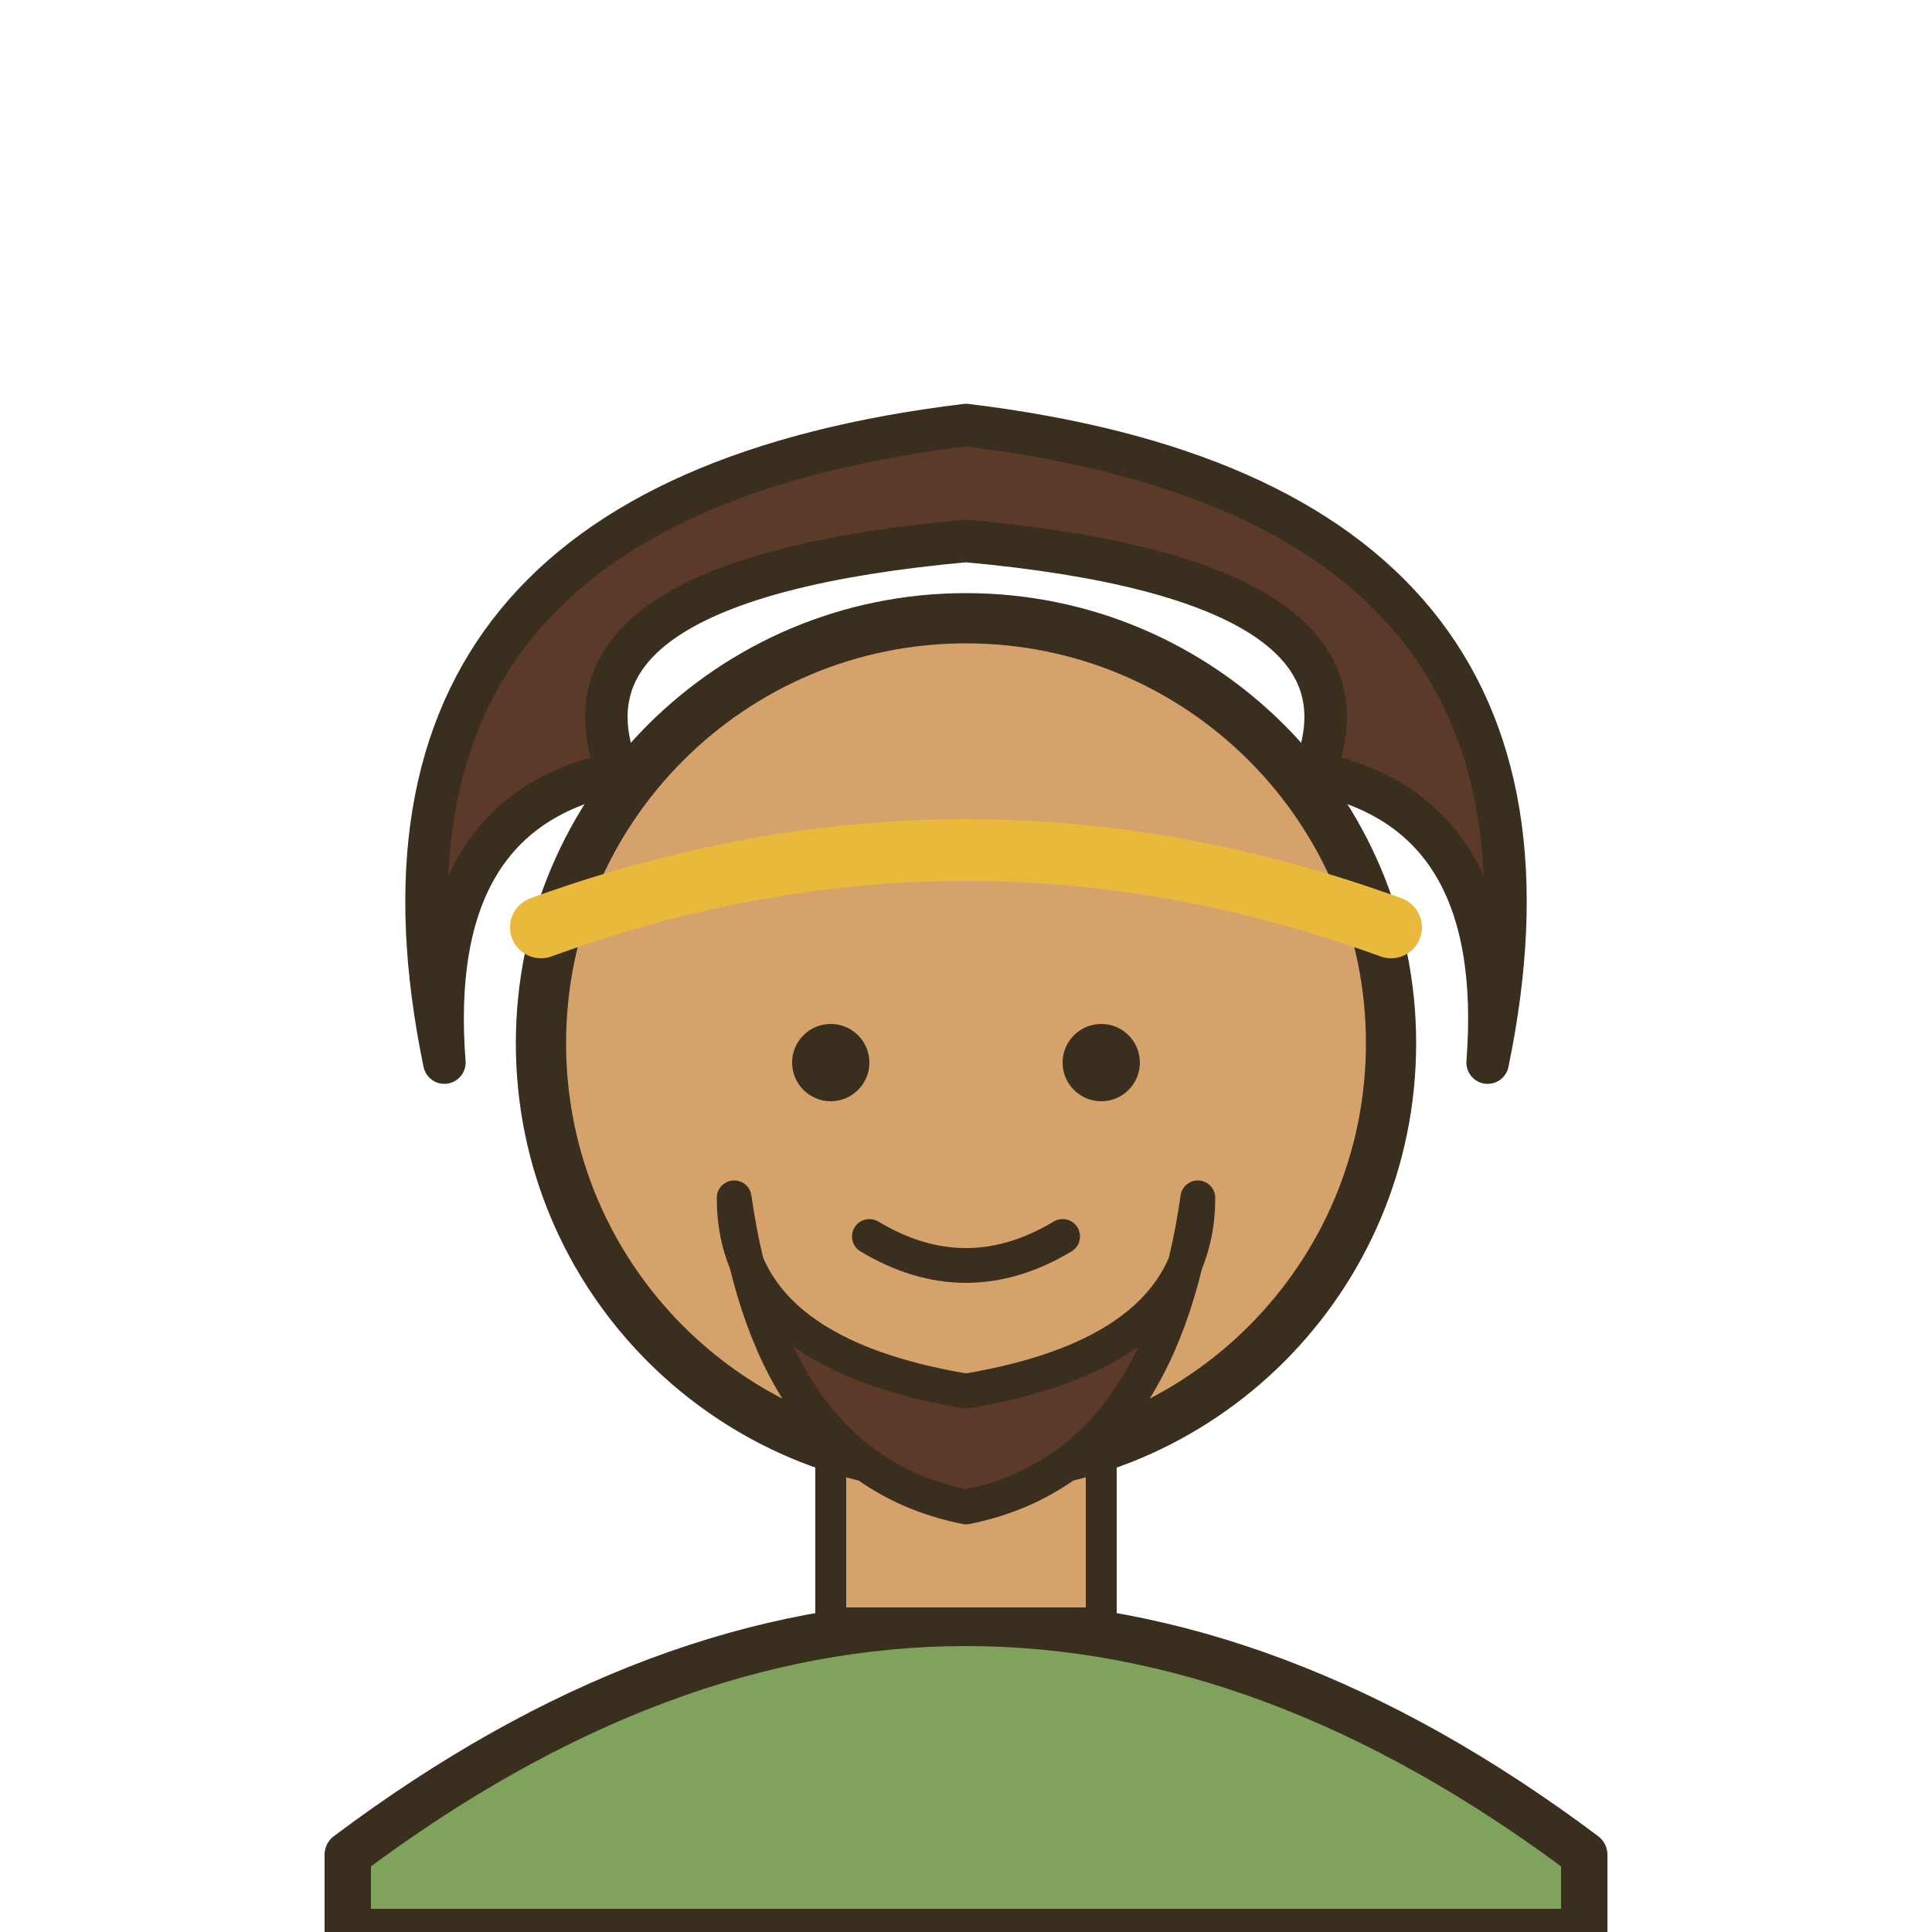
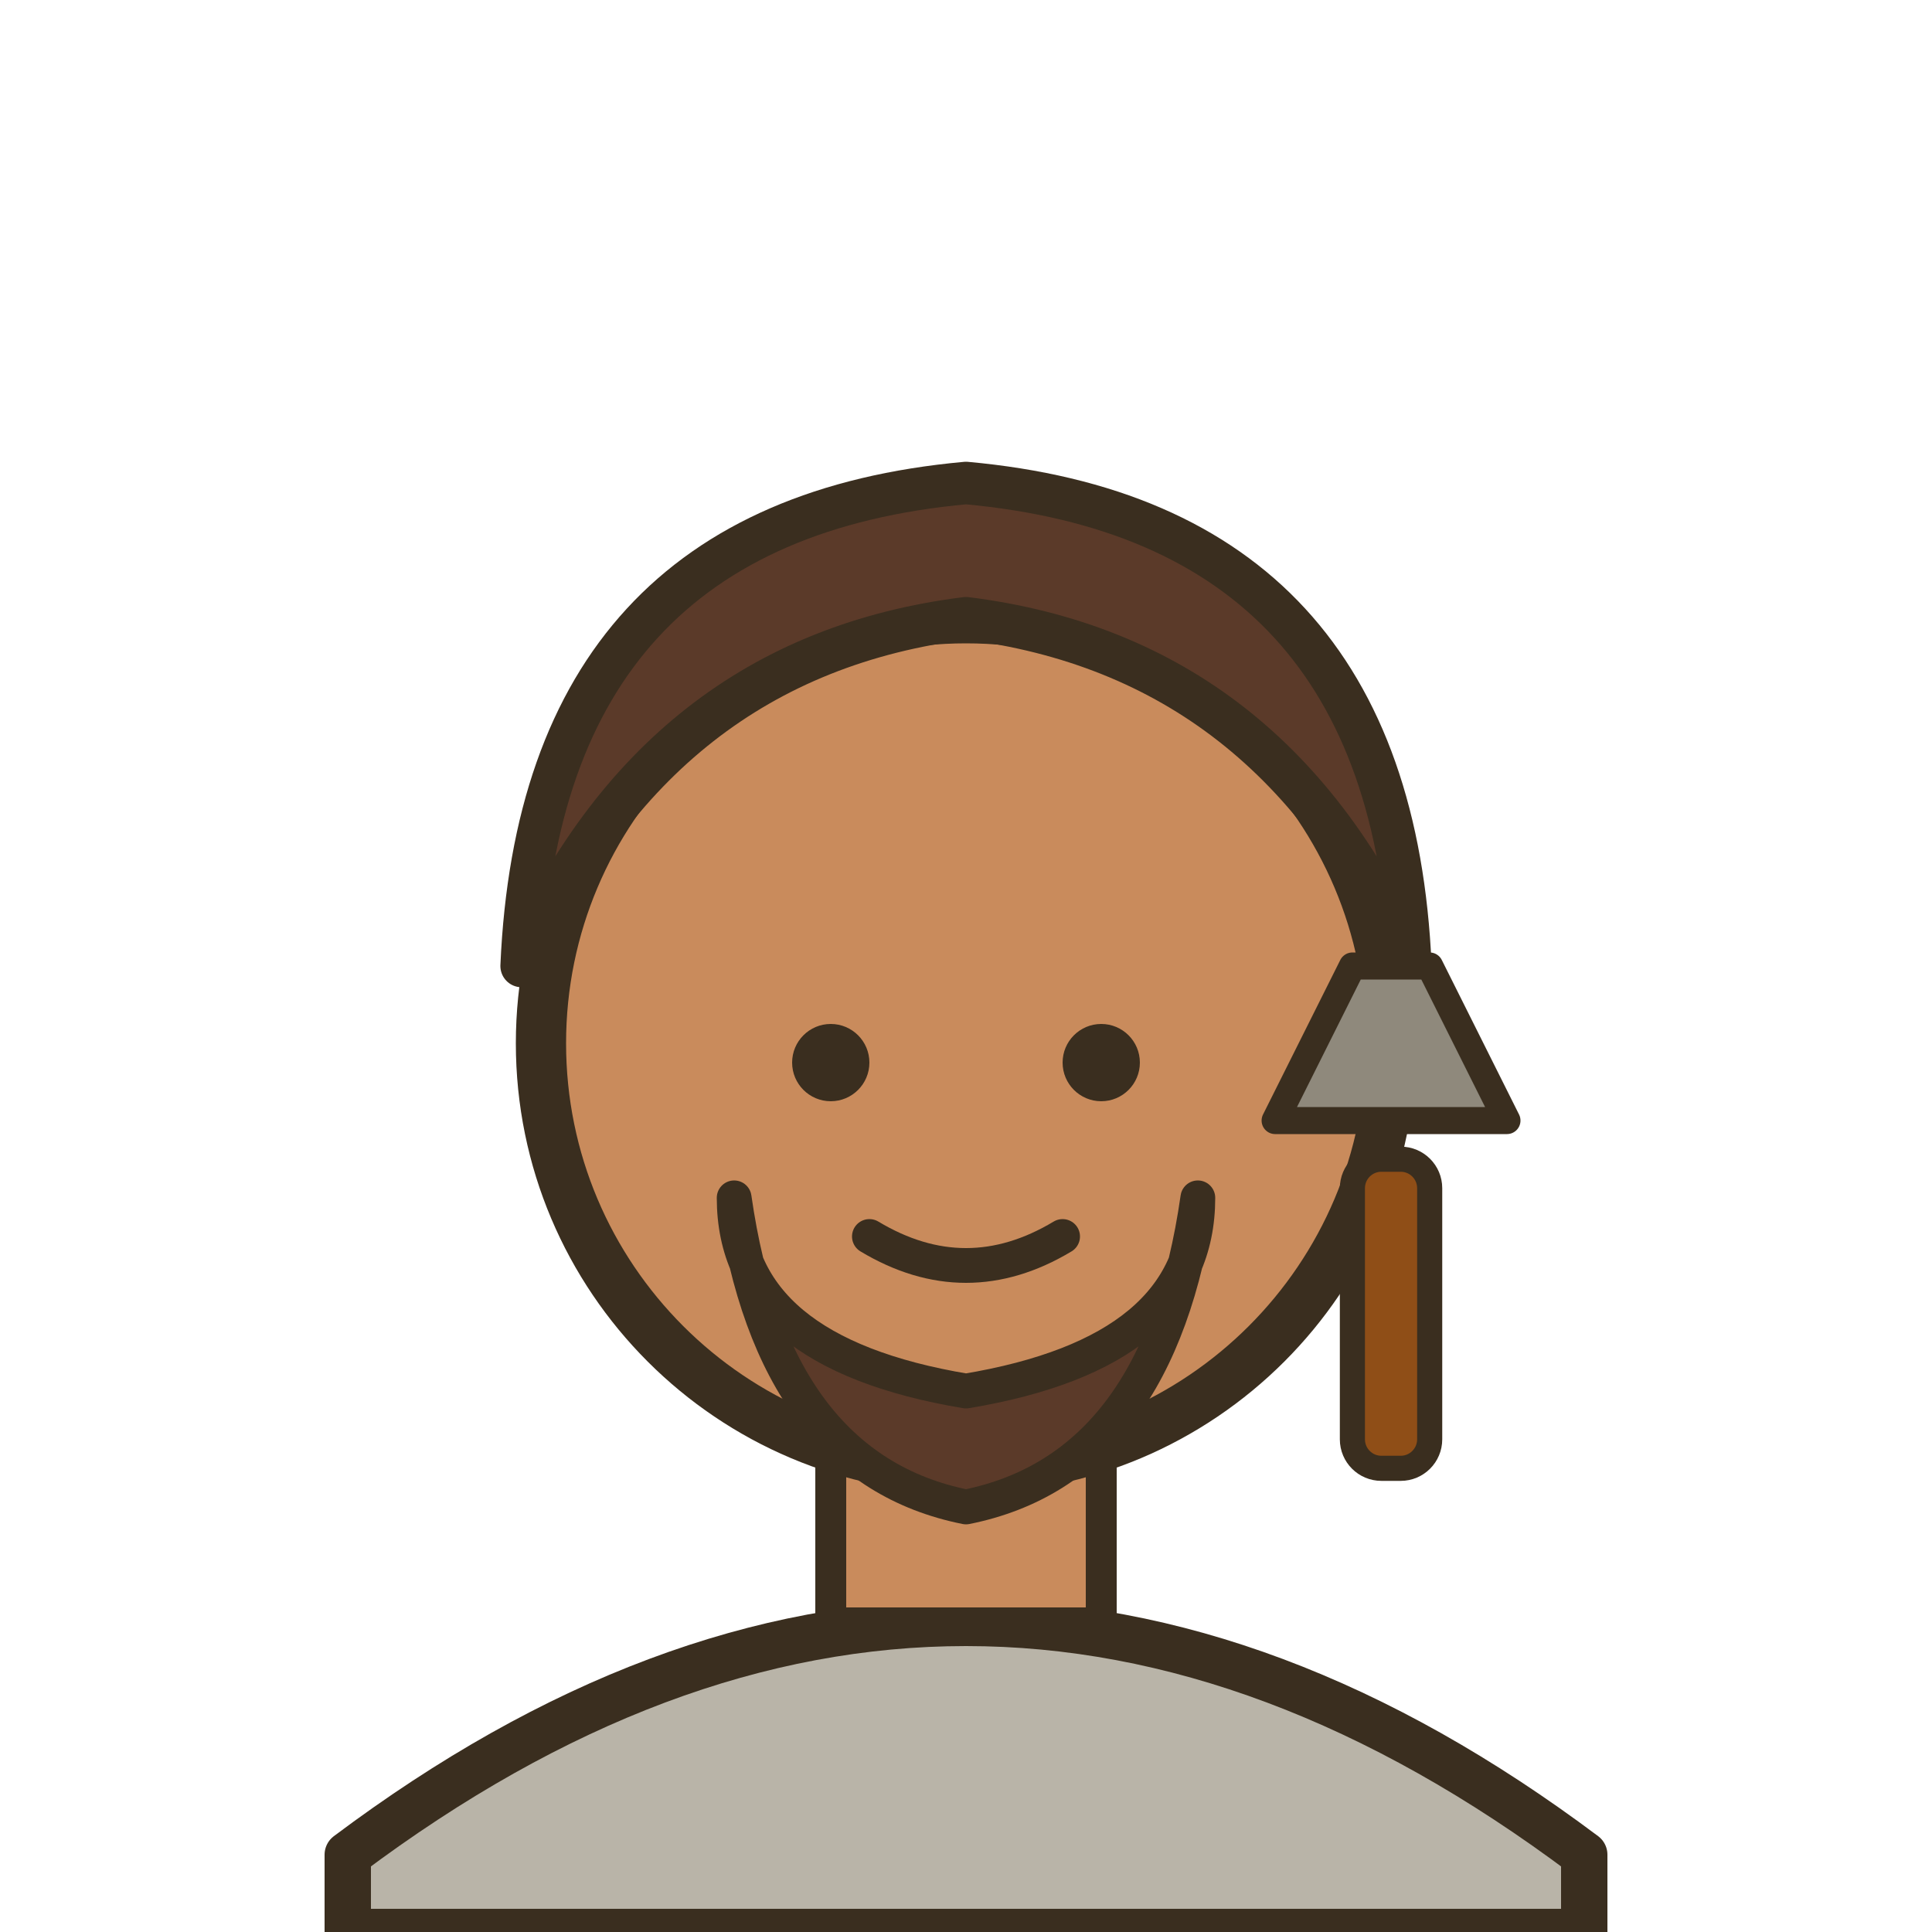
<svg xmlns="http://www.w3.org/2000/svg" viewBox="0 0 100 100" width="100" height="100" preserveAspectRatio="none">
-   <path d="M 18 96 Q 50 72 82 96 L 82 100 L 18 100 Z" fill="#7FA35C" stroke="#3A2E1F" stroke-width="2.4" stroke-linejoin="round" />
-   <rect x="43" y="68" width="14" height="16" fill="#D6A26B" stroke="#3A2E1F" stroke-width="1.6" />
-   <circle cx="50" cy="54" r="22" fill="#D6A26B" stroke="#3A2E1F" stroke-width="2.6" />
+   <path d="M 18 96 Q 50 72 82 96 L 82 100 L 18 100 Z" fill="#B9B4A8" stroke="#3A2E1F" stroke-width="2.4" stroke-linejoin="round" />
+   <rect x="43" y="68" width="14" height="16" fill="#C98B5C" stroke="#3A2E1F" stroke-width="1.6" />
+   <circle cx="50" cy="54" r="22" fill="#C98B5C" stroke="#3A2E1F" stroke-width="2.6" />
  <path d="M 38 62 Q 40 76 50 78 Q 60 76 62 62 Q 62 70 50 72 Q 38 70 38 62 Z" fill="#5B3A29" stroke="#3A2E1F" stroke-width="1.8" stroke-linejoin="round" />
-   <path d="M 23 55 Q 17 26 50 22 Q 83 26 77 55 Q 78 42 68 40 Q 72 30 50 28 Q 28 30 32 40 Q 22 42 23 55 Z" fill="#5B3A29" stroke="#3A2E1F" stroke-width="2.2" stroke-linejoin="round" />
+   <path d="M 27 50 Q 28 27 50 25 Q 72 27 73 50 Q 66 34 50 32 Q 34 34 27 50 Z" fill="#5B3A29" stroke="#3A2E1F" stroke-width="2.2" stroke-linejoin="round" />
  <circle cx="43" cy="55" r="2" fill="#3A2E1F" />
  <circle cx="57" cy="55" r="2" fill="#3A2E1F" />
  <path d="M 45 64 Q 50 67 55 64" stroke="#3A2E1F" stroke-width="1.8" fill="none" stroke-linecap="round" />
-   <path d="M 28 48 Q 50 40 72 48" stroke="#E8B93B" stroke-width="3.2" fill="none" stroke-linecap="round" />
+   <rect x="70" y="60" width="4" height="16" rx="1.5" fill="#8F4E17" stroke="#3A2E1F" stroke-width="1.3" />
+   <path d="M 66 58 L 78 58 L 74 50 L 70 50 Z" fill="#8F897C" stroke="#3A2E1F" stroke-width="1.4" stroke-linejoin="round" />
</svg>
